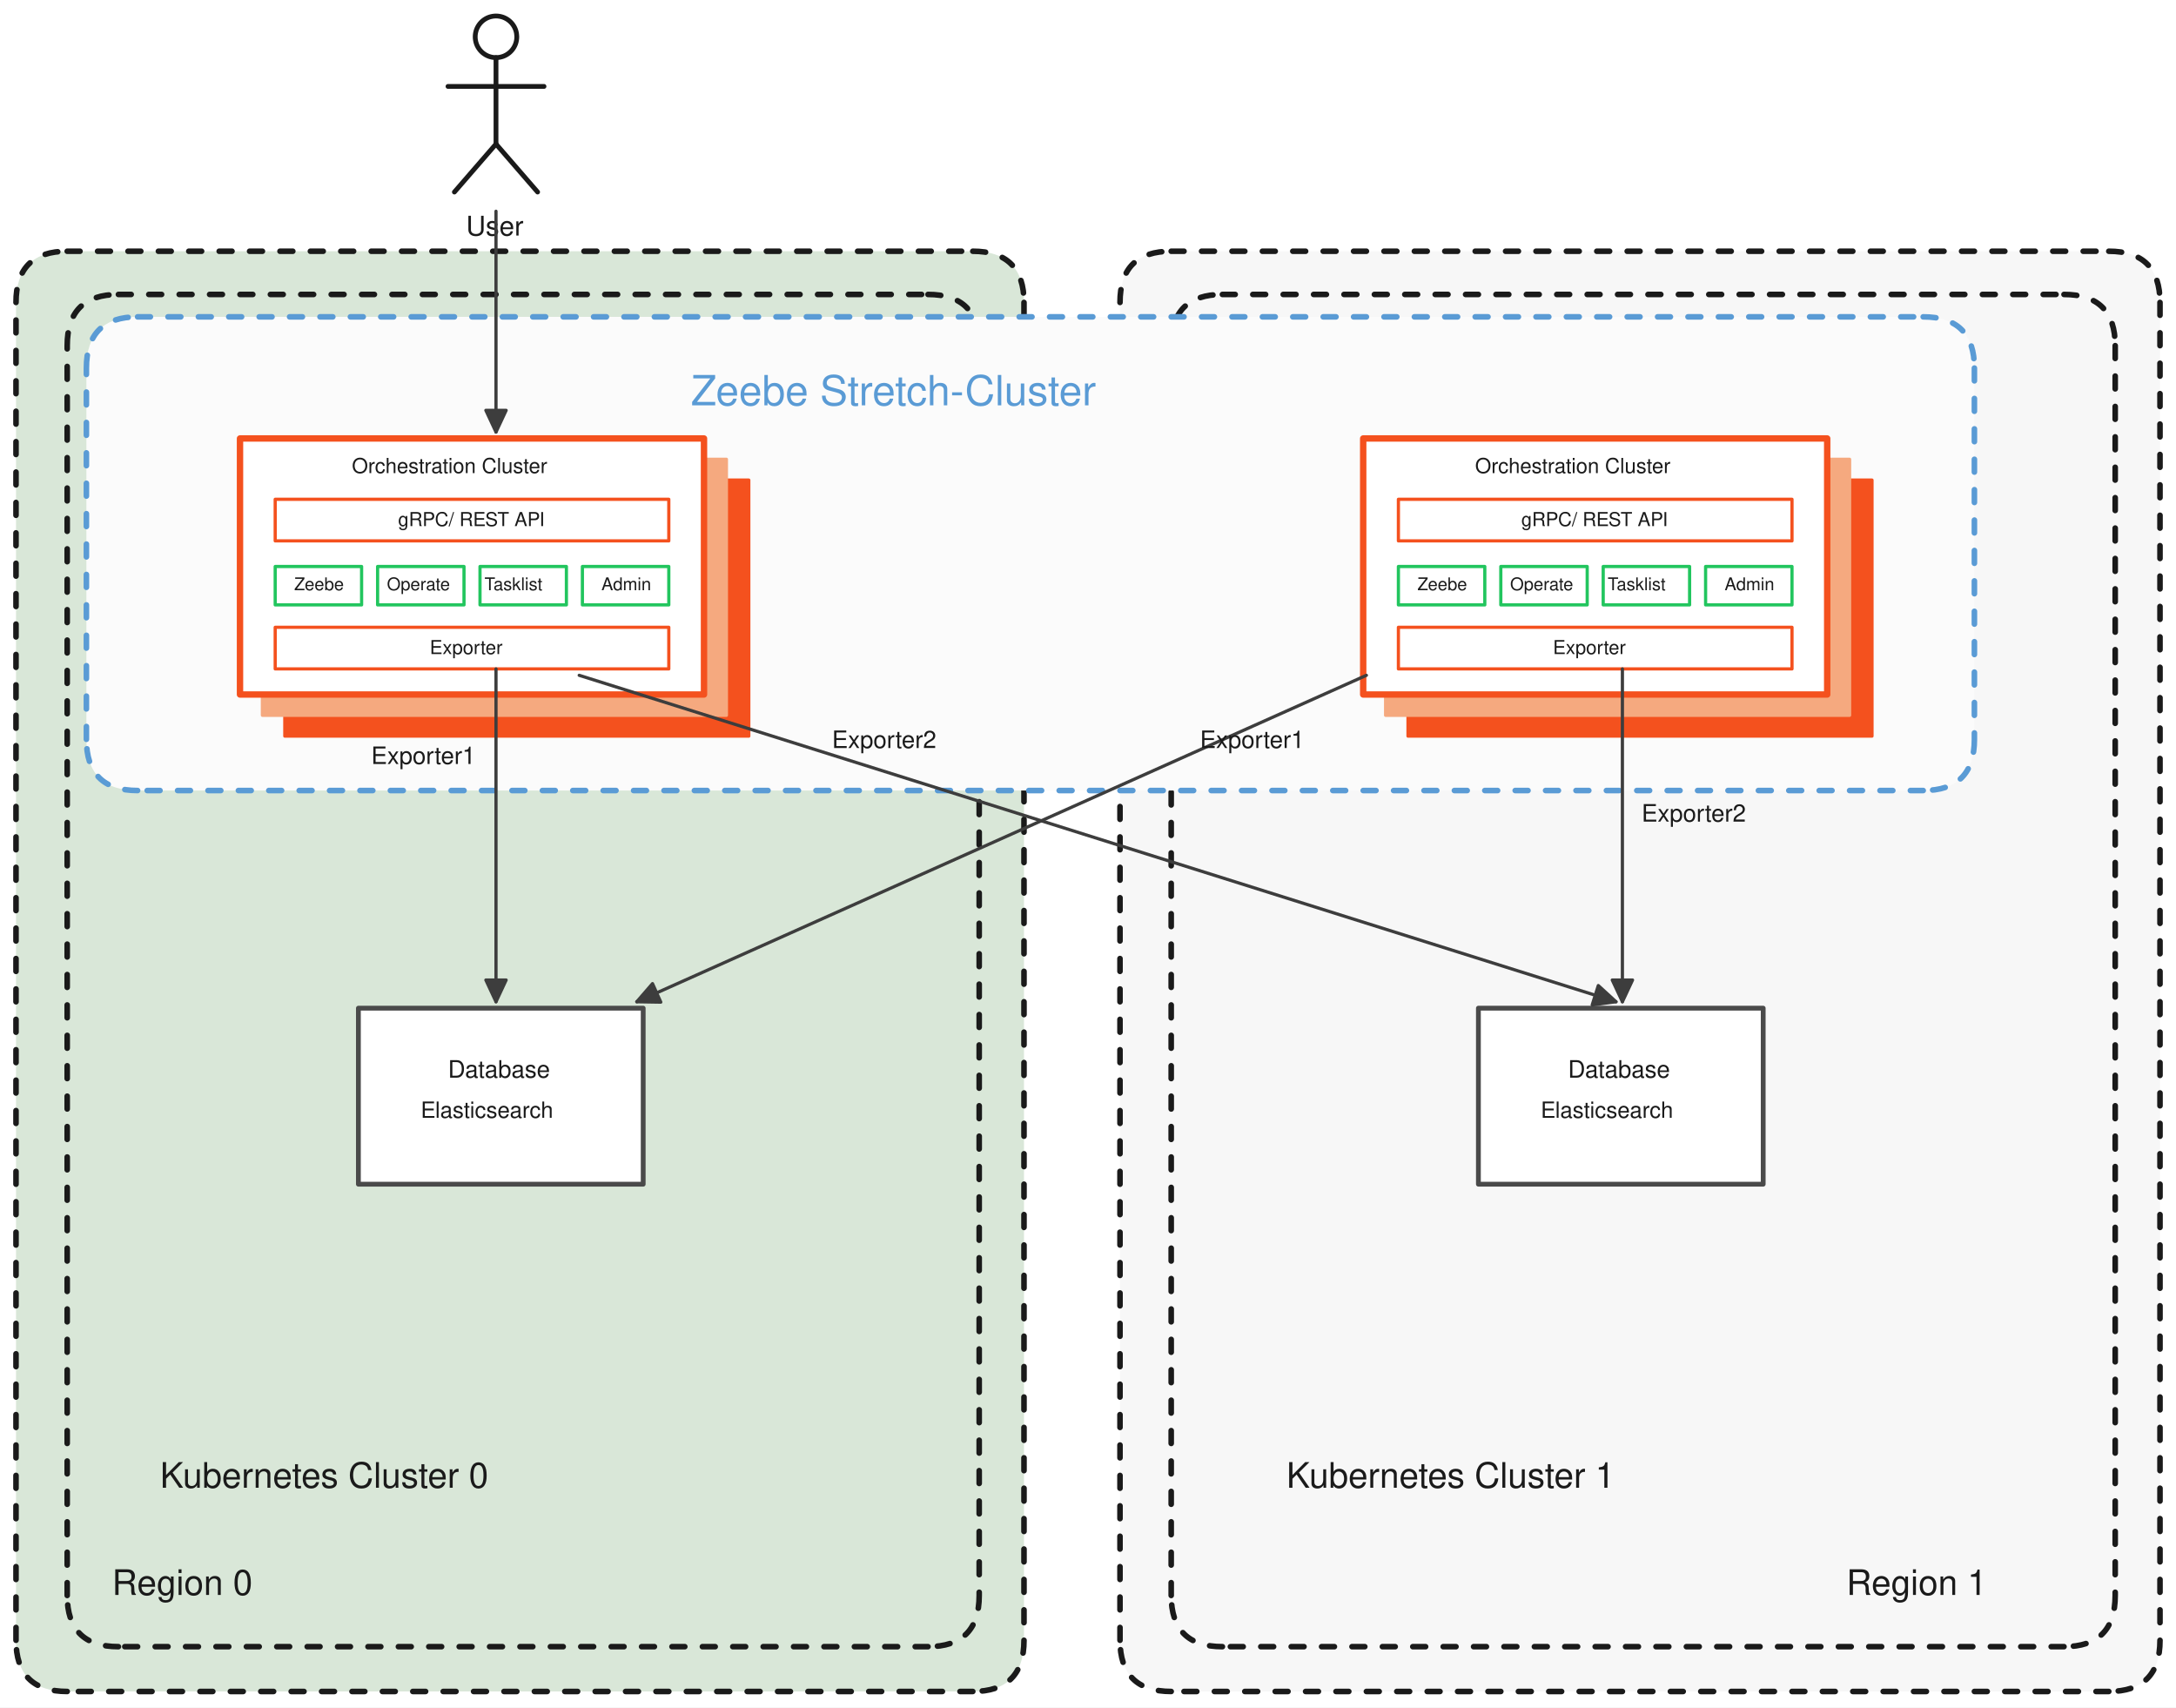
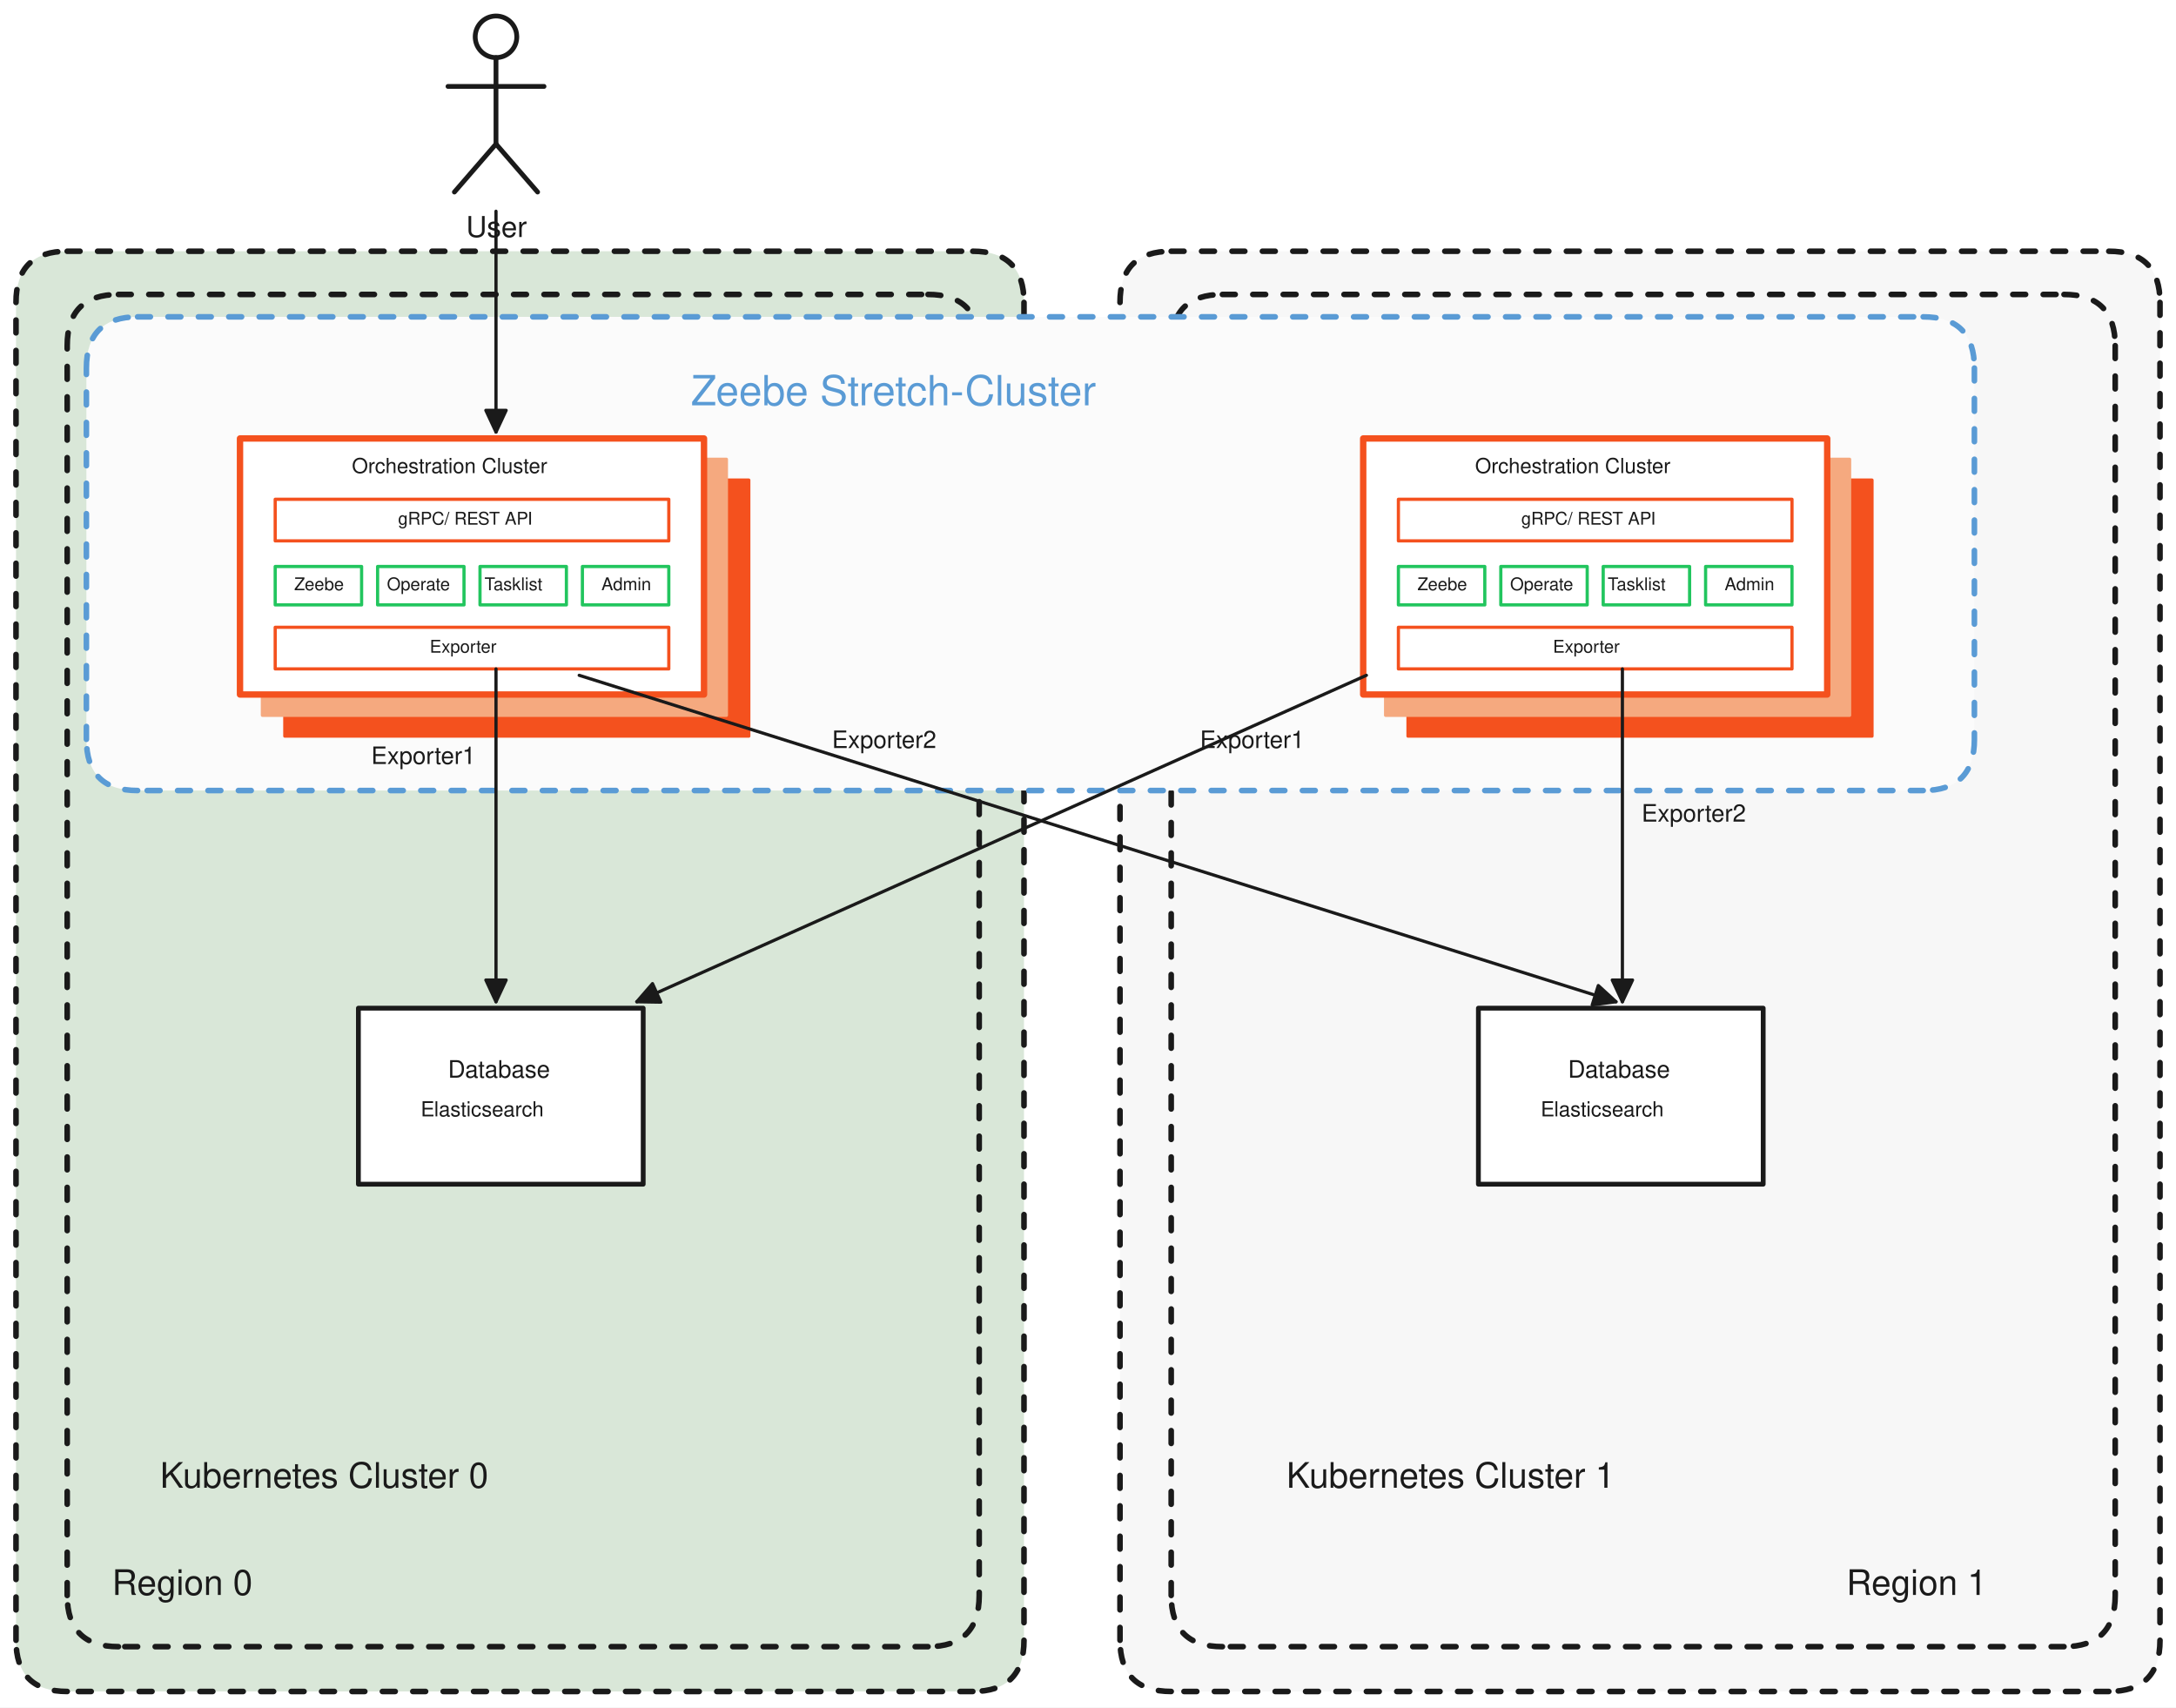
<svg xmlns="http://www.w3.org/2000/svg" version="1.1" viewBox="0 0 1360 1067" width="2720" height="2134">
  <defs>
    <style class="style-fonts">
      </style>
  </defs>
  <rect x="0" y="0" width="1360" height="1067" fill="#ffffff" />
  <g stroke-linecap="round" transform="translate(297 10) rotate(0 13 13)">
    <path d="M26 13 C26 13.75, 25.93 14.52, 25.8 15.26 C25.67 16, 25.47 16.74, 25.22 17.45 C24.96 18.15, 24.63 18.85, 24.26 19.5 C23.88 20.15, 23.44 20.78, 22.96 21.36 C22.47 21.93, 21.93 22.47, 21.36 22.96 C20.78 23.44, 20.15 23.88, 19.5 24.26 C18.85 24.63, 18.15 24.96, 17.45 25.22 C16.74 25.47, 16 25.67, 15.26 25.8 C14.52 25.93, 13.75 26, 13 26 C12.25 26, 11.48 25.93, 10.74 25.8 C10 25.67, 9.26 25.47, 8.55 25.22 C7.85 24.96, 7.15 24.63, 6.5 24.26 C5.85 23.88, 5.22 23.44, 4.64 22.96 C4.07 22.47, 3.53 21.93, 3.04 21.36 C2.56 20.78, 2.12 20.15, 1.74 19.5 C1.37 18.85, 1.04 18.15, 0.78 17.45 C0.53 16.74, 0.33 16, 0.2 15.26 C0.07 14.52, 0 13.75, 0 13 C0 12.25, 0.07 11.48, 0.2 10.74 C0.33 10, 0.53 9.26, 0.78 8.55 C1.04 7.85, 1.37 7.15, 1.74 6.5 C2.12 5.85, 2.56 5.22, 3.04 4.64 C3.53 4.07, 4.07 3.53, 4.64 3.04 C5.22 2.56, 5.85 2.12, 6.5 1.74 C7.15 1.37, 7.85 1.04, 8.55 0.78 C9.26 0.53, 10 0.33, 10.74 0.2 C11.48 0.07, 12.25 0, 13 0 C13.75 0, 14.52 0.07, 15.26 0.2 C16 0.33, 16.74 0.53, 17.45 0.78 C18.15 1.04, 18.85 1.37, 19.5 1.74 C20.15 2.12, 20.78 2.56, 21.36 3.04 C21.93 3.53, 22.47 4.07, 22.96 4.64 C23.44 5.22, 23.88 5.85, 24.26 6.5 C24.63 7.15, 24.96 7.85, 25.22 8.55 C25.47 9.26, 25.67 10, 25.8 10.74 C25.93 11.48, 25.97 12.62, 26 13 C26.03 13.38, 26.03 12.62, 26 13" stroke="#1a1a1a" stroke-width="3" fill="none" />
  </g>
  <g stroke-linecap="round">
    <g transform="translate(310 36) rotate(0 0 27)">
      <path d="M0 0 C0 11.04, 0 22.09, 0 54 M0 0 C0 16.08, 0 32.16, 0 54" stroke="#1a1a1a" stroke-width="3" fill="none" />
    </g>
  </g>
  <mask />
  <g stroke-linecap="round">
    <g transform="translate(280 54) rotate(0 30 0)">
      <path d="M0 0 C12.27 0, 24.55 0, 60 0 M0 0 C12.1 0, 24.21 0, 60 0" stroke="#1a1a1a" stroke-width="3" fill="none" />
    </g>
  </g>
  <mask />
  <g stroke-linecap="round">
    <g transform="translate(310 90) rotate(0 -13 15)">
      <path d="M0 0 C-5.32 6.14, -10.64 12.28, -26 30 M0 0 C-7.95 9.17, -15.9 18.34, -26 30" stroke="#1a1a1a" stroke-width="3" fill="none" />
    </g>
  </g>
  <mask />
  <g stroke-linecap="round">
    <g transform="translate(310 90) rotate(0 13 15)">
      <path d="M0 0 C5.32 6.14, 10.64 12.28, 26 30 M0 0 C5.45 6.29, 10.9 12.58, 26 30" stroke="#1a1a1a" stroke-width="3" fill="none" />
    </g>
  </g>
  <mask />
  <g transform="translate(291.3 132) rotate(0 18.7 10.625)">
-     <text x="0" y="15.215" font-family="Helvetica, Segoe UI Emoji" font-size="17px" fill="#1a1a1a" text-anchor="start" style="white-space: pre;" direction="ltr" dominant-baseline="alphabetic">User</text>
+     <text x="0" y="16.11" font-family="Helvetica, Segoe UI Emoji" font-size="18px" fill="#1a1a1a" text-anchor="start" style="white-space: pre;" direction="ltr" dominant-baseline="alphabetic">User</text>
  </g>
  <g stroke-linecap="round" transform="translate(10 157) rotate(0 315 450)">
    <path d="M32 0 C219.19 0, 406.38 0, 598 0 C619.33 0, 630 10.67, 630 32 C630 283.56, 630 535.12, 630 868 C630 889.33, 619.33 900, 598 900 C453.5 900, 308.99 900, 32 900 C10.67 900, 0 889.33, 0 868 C0 663.64, 0 459.28, 0 32 C0 10.67, 10.67 0, 32 0" stroke="none" stroke-width="0" fill="#d9e7d8" />
    <path d="M32 0 C147.85 0, 263.7 0, 598 0 M598 0 C619.33 0, 630 10.67, 630 32 M630 32 C630 239.89, 630 447.78, 630 868 M630 868 C630 889.33, 619.33 900, 598 900 M598 900 C463.63 900, 329.26 900, 32 900 M32 900 C10.67 900, 0 889.33, 0 868 M0 868 C0 643.64, 0 419.27, 0 32 M0 32 C0 10.67, 10.67 0, 32 0" stroke="#1a1a1a" stroke-width="3.5" fill="none" stroke-dasharray="8 11" />
  </g>
  <g stroke-linecap="round" transform="translate(42 184) rotate(0 285 422.5)">
    <path d="M32 0 C135.59 0, 239.17 0, 538 0 M538 0 C559.33 0, 570 10.67, 570 32 M570 32 C570 342.94, 570 653.89, 570 813 M570 813 C570 834.33, 559.33 845, 538 845 M538 845 C355.88 845, 173.76 845, 32 845 M32 845 C10.67 845, 0 834.33, 0 813 M0 813 C0 541.88, 0 270.76, 0 32 M0 32 C0 10.67, 10.67 0, 32 0" stroke="#1a1a1a" stroke-width="3.5" fill="none" stroke-dasharray="8 11" />
  </g>
  <g transform="translate(100 910) rotate(0 121 13.75)">
    <text x="0" y="19.69" font-family="Helvetica, Segoe UI Emoji" font-size="22px" fill="#1a1a1a" text-anchor="start" style="white-space: pre;" direction="ltr" dominant-baseline="alphabetic">Kubernetes Cluster 0</text>
  </g>
  <g transform="translate(70 977) rotate(0 48.4 13.75)">
    <text x="0" y="19.69" font-family="Helvetica, Segoe UI Emoji" font-size="22px" fill="#1a1a1a" text-anchor="start" style="white-space: pre;" direction="ltr" dominant-baseline="alphabetic">Region 0</text>
  </g>
  <g stroke-linecap="round" transform="translate(700 157) rotate(0 325 450)">
    <path d="M32 0 C248.56 0, 465.11 0, 618 0 C639.33 0, 650 10.67, 650 32 C650 221.32, 650 410.65, 650 868 C650 889.33, 639.33 900, 618 900 C450.42 900, 282.84 900, 32 900 C10.67 900, 0 889.33, 0 868 C0 675.8, 0 483.6, 0 32 C0 10.67, 10.67 0, 32 0" stroke="none" stroke-width="0" fill="#f7f7f7" />
    <path d="M32 0 C152.02 0, 272.04 0, 618 0 M618 0 C639.33 0, 650 10.67, 650 32 M650 32 C650 238.09, 650 444.19, 650 868 M650 868 C650 889.33, 639.33 900, 618 900 M618 900 C426.1 900, 234.21 900, 32 900 M32 900 C10.67 900, 0 889.33, 0 868 M0 868 C0 547.43, 0 226.86, 0 32 M0 32 C0 10.67, 10.67 0, 32 0" stroke="#1a1a1a" stroke-width="3.5" fill="none" stroke-dasharray="8 11" />
  </g>
  <g stroke-linecap="round" transform="translate(732 184) rotate(0 295 422.5)">
    <path d="M32 0 C139.75 0, 247.49 0, 558 0 M558 0 C579.33 0, 590 10.67, 590 32 M590 32 C590 341.27, 590 650.53, 590 813 M590 813 C590 834.33, 579.33 845, 558 845 M558 845 C426.51 845, 295.02 845, 32 845 M32 845 C10.67 845, 0 834.33, 0 813 M0 813 C0 608.2, 0 403.4, 0 32 M0 32 C0 10.67, 10.67 0, 32 0" stroke="#1a1a1a" stroke-width="3.5" fill="none" stroke-dasharray="8 11" />
  </g>
  <g transform="translate(804 910) rotate(0 121 13.75)">
    <text x="0" y="19.69" font-family="Helvetica, Segoe UI Emoji" font-size="22px" fill="#1a1a1a" text-anchor="start" style="white-space: pre;" direction="ltr" dominant-baseline="alphabetic">Kubernetes Cluster 1</text>
  </g>
  <g transform="translate(1154 977) rotate(0 48.4 13.75)">
    <text x="0" y="19.69" font-family="Helvetica, Segoe UI Emoji" font-size="22px" fill="#1a1a1a" text-anchor="start" style="white-space: pre;" direction="ltr" dominant-baseline="alphabetic">Region 1</text>
  </g>
  <g stroke-linecap="round" transform="translate(54 198) rotate(0 590 148)">
    <path d="M32 0 C264.55 0, 497.1 0, 1148 0 C1169.33 0, 1180 10.67, 1180 32 C1180 113.67, 1180 195.34, 1180 264 C1180 285.33, 1169.33 296, 1148 296 C794.64 296, 441.28 296, 32 296 C10.67 296, 0 285.33, 0 264 C0 214.04, 0 164.07, 0 32 C0 10.67, 10.67 0, 32 0" stroke="none" stroke-width="0" fill="#fbfbfb" />
    <path d="M32 0 C260.71 0, 489.42 0, 1148 0 M1148 0 C1169.33 0, 1180 10.67, 1180 32 M1180 32 C1180 88.7, 1180 145.39, 1180 264 M1180 264 C1180 285.33, 1169.33 296, 1148 296 M1148 296 C905.23 296, 662.47 296, 32 296 M32 296 C10.67 296, 0 285.33, 0 264 M0 264 C0 194.74, 0 125.48, 0 32 M0 32 C0 10.67, 10.67 0, 32 0" stroke="#5a9bd5" stroke-width="3.5" fill="none" stroke-dasharray="8 11" />
  </g>
  <g transform="translate(431.85 230) rotate(0 150.15 16.25)">
    <text x="0" y="23.271" font-family="Helvetica, Segoe UI Emoji" font-size="26px" fill="#5a9bd5" text-anchor="start" style="white-space: pre;" direction="ltr" dominant-baseline="alphabetic">Zeebe Stretch-Cluster</text>
  </g>
  <g stroke-linecap="round" transform="translate(178 300) rotate(0 145 80)">
    <path d="M0 0 L290 0 L290 160 L0 160" stroke="none" stroke-width="0" fill="#f4511e" />
    <path d="M0 0 C59.45 0, 118.9 0, 290 0 M0 0 C74.57 0, 149.13 0, 290 0 M290 0 C290 42.94, 290 85.88, 290 160 M290 0 C290 50.1, 290 100.2, 290 160 M290 160 C231.32 160, 172.64 160, 0 160 M290 160 C205.59 160, 121.18 160, 0 160 M0 160 C0 120.85, 0 81.69, 0 0 M0 160 C0 113.31, 0 66.62, 0 0" stroke="#f4511e" stroke-width="2" fill="none" />
  </g>
  <g stroke-linecap="round" transform="translate(164 287) rotate(0 145 80)">
    <path d="M0 0 L290 0 L290 160 L0 160" stroke="none" stroke-width="0" fill="#f5a97f" />
    <path d="M0 0 C59.46 0, 118.92 0, 290 0 M0 0 C104.71 0, 209.43 0, 290 0 M290 0 C290 50.29, 290 100.58, 290 160 M290 0 C290 54.42, 290 108.83, 290 160 M290 160 C193.45 160, 96.89 160, 0 160 M290 160 C180.54 160, 71.09 160, 0 160 M0 160 C0 123.28, 0 86.55, 0 0 M0 160 C0 103.61, 0 47.21, 0 0" stroke="#f5a97f" stroke-width="2" fill="none" />
  </g>
  <g stroke-linecap="round" transform="translate(150 274) rotate(0 145 80)">
    <path d="M0 0 L290 0 L290 160 L0 160" stroke="none" stroke-width="0" fill="#ffffff" />
    <path d="M0 0 C59.47 0, 118.94 0, 290 0 M0 0 C76.86 0, 153.72 0, 290 0 M290 0 C290 57.64, 290 115.28, 290 160 M290 0 C290 58.73, 290 117.46, 290 160 M290 160 C213.58 160, 137.15 160, 0 160 M290 160 C213.5 160, 137 160, 0 160 M0 160 C0 125.71, 0 91.41, 0 0 M0 160 C0 125.9, 0 91.8, 0 0" stroke="#f4511e" stroke-width="4" fill="none" />
  </g>
  <g transform="translate(219.925 284) rotate(0 75.075 8.125)">
    <text x="0" y="11.635" font-family="Helvetica, Segoe UI Emoji" font-size="13px" fill="#1a1a1a" text-anchor="start" style="white-space: pre;" direction="ltr" dominant-baseline="alphabetic">Orchestration Cluster</text>
  </g>
  <g stroke-linecap="round" transform="translate(172 312) rotate(0 123 13)">
    <path d="M0 0 L246 0 L246 26 L0 26" stroke="none" stroke-width="0" fill="#ffffff" />
    <path d="M0 0 C50.46 0, 100.92 0, 246 0 M0 0 C67.15 0, 134.29 0, 246 0 M246 0 C246 6.56, 246 13.11, 246 26 M246 0 C246 5.75, 246 11.49, 246 26 M246 26 C166.12 26, 86.24 26, 0 26 M246 26 C187.81 26, 129.63 26, 0 26 M0 26 C0 16.02, 0 6.03, 0 0 M0 26 C0 17.31, 0 8.61, 0 0" stroke="#f4511e" stroke-width="2" fill="none" />
  </g>
  <g transform="translate(248.8 318) rotate(0 46.2 7.5)">
-     <text x="0" y="10.74" font-family="Helvetica, Segoe UI Emoji" font-size="12px" fill="#1a1a1a" text-anchor="start" style="white-space: pre;" direction="ltr" dominant-baseline="alphabetic">gRPC/ REST API</text>
+     <text x="0" y="9.845" font-family="Helvetica, Segoe UI Emoji" font-size="11px" fill="#1a1a1a" text-anchor="start" style="white-space: pre;" direction="ltr" dominant-baseline="alphabetic">gRPC/ REST API</text>
  </g>
  <g stroke-linecap="round" transform="translate(172 354) rotate(0 27 12)">
    <path d="M0 0 L54 0 L54 24 L0 24" stroke="none" stroke-width="0" fill="#ffffff" />
    <path d="M0 0 C11.08 0, 22.16 0, 54 0 M0 0 C15.17 0, 30.33 0, 54 0 M54 0 C54 8.26, 54 16.51, 54 24 M54 0 C54 6.6, 54 13.2, 54 24 M54 24 C33.16 24, 12.32 24, 0 24 M54 24 C42.7 24, 31.4 24, 0 24 M0 24 C0 15.51, 0 7.03, 0 0 M0 24 C0 17.86, 0 11.73, 0 0" stroke="#22c55e" stroke-width="2" fill="none" />
  </g>
  <g transform="translate(183.875 359) rotate(0 15.125 6.875)">
    <text x="0" y="9.845" font-family="Helvetica, Segoe UI Emoji" font-size="11px" fill="#1a1a1a" text-anchor="start" style="white-space: pre;" direction="ltr" dominant-baseline="alphabetic">Zeebe</text>
  </g>
  <g stroke-linecap="round" transform="translate(236 354) rotate(0 27 12)">
    <path d="M0 0 L54 0 L54 24 L0 24" stroke="none" stroke-width="0" fill="#ffffff" />
    <path d="M0 0 C11.08 0, 22.17 0, 54 0 M0 0 C15.59 0, 31.19 0, 54 0 M54 0 C54 5.66, 54 11.32, 54 24 M54 0 C54 7.89, 54 15.79, 54 24 M54 24 C40.66 24, 27.32 24, 0 24 M54 24 C33.37 24, 12.75 24, 0 24 M0 24 C0 16.24, 0 8.49, 0 0 M0 24 C0 14.95, 0 5.9, 0 0" stroke="#22c55e" stroke-width="2" fill="none" />
  </g>
  <g transform="translate(241.825 359) rotate(0 21.175 6.875)">
    <text x="0" y="9.845" font-family="Helvetica, Segoe UI Emoji" font-size="11px" fill="#1a1a1a" text-anchor="start" style="white-space: pre;" direction="ltr" dominant-baseline="alphabetic">Operate</text>
  </g>
  <g stroke-linecap="round" transform="translate(300 354) rotate(0 27 12)">
    <path d="M0 0 L54 0 L54 24 L0 24" stroke="none" stroke-width="0" fill="#ffffff" />
    <path d="M0 0 C11.09 0, 22.17 0, 54 0 M0 0 C16.02 0, 32.04 0, 54 0 M54 0 C54 7.87, 54 15.73, 54 24 M54 0 C54 9.19, 54 18.38, 54 24 M54 24 C37.35 24, 20.71 24, 0 24 M54 24 C34.85 24, 15.69 24, 0 24 M0 24 C0 16.97, 0 9.94, 0 0 M0 24 C0 16.84, 0 9.68, 0 0" stroke="#22c55e" stroke-width="2" fill="none" />
  </g>
  <g transform="translate(302.8 359) rotate(0 24.2 6.875)">
    <text x="0" y="9.845" font-family="Helvetica, Segoe UI Emoji" font-size="11px" fill="#1a1a1a" text-anchor="start" style="white-space: pre;" direction="ltr" dominant-baseline="alphabetic">Tasklist</text>
  </g>
  <g stroke-linecap="round" transform="translate(364 354) rotate(0 27 12)">
    <path d="M0 0 L54 0 L54 24 L0 24" stroke="none" stroke-width="0" fill="#ffffff" />
    <path d="M0 0 C11.09 0, 22.18 0, 54 0 M0 0 C16.45 0, 32.9 0, 54 0 M54 0 C54 5.27, 54 10.54, 54 24 M54 0 C54 5.68, 54 11.37, 54 24 M54 24 C34.05 24, 14.1 24, 0 24 M54 24 C36.32 24, 18.64 24, 0 24 M0 24 C0 17.7, 0 11.4, 0 0 M0 24 C0 18.73, 0 13.46, 0 0" stroke="#22c55e" stroke-width="2" fill="none" />
  </g>
  <g transform="translate(375.875 359) rotate(0 15.125 6.875)">
    <text x="0" y="9.845" font-family="Helvetica, Segoe UI Emoji" font-size="11px" fill="#1a1a1a" text-anchor="start" style="white-space: pre;" direction="ltr" dominant-baseline="alphabetic">Admin</text>
  </g>
  <g stroke-linecap="round" transform="translate(172 392) rotate(0 123 13)">
    <path d="M0 0 L246 0 L246 26 L0 26" stroke="none" stroke-width="0" fill="#ffffff" />
    <path d="M0 0 C50.54 0, 101.08 0, 246 0 M0 0 C76.88 0, 153.76 0, 246 0 M246 0 C246 8.1, 246 16.2, 246 26 M246 0 C246 7.56, 246 15.12, 246 26 M246 26 C189.27 26, 132.54 26, 0 26 M246 26 C172.16 26, 98.31 26, 0 26 M0 26 C0 19.97, 0 13.93, 0 0 M0 26 C0 17.14, 0 8.27, 0 0" stroke="#f4511e" stroke-width="2" fill="none" />
  </g>
  <g transform="translate(268.6 398) rotate(0 26.4 7.5)">
-     <text x="0" y="10.74" font-family="Helvetica, Segoe UI Emoji" font-size="12px" fill="#1a1a1a" text-anchor="start" style="white-space: pre;" direction="ltr" dominant-baseline="alphabetic">Exporter</text>
+     <text x="0" y="9.845" font-family="Helvetica, Segoe UI Emoji" font-size="11px" fill="#1a1a1a" text-anchor="start" style="white-space: pre;" direction="ltr" dominant-baseline="alphabetic">Exporter</text>
  </g>
  <g stroke-linecap="round" transform="translate(224 630) rotate(0 89 55)">
    <path d="M0 0 L178 0 L178 110 L0 110" stroke="none" stroke-width="0" fill="#ffffff" />
-     <path d="M0 0 C36.58 0, 73.16 0, 178 0 M0 0 C57.04 0, 114.07 0, 178 0 M178 0 C178 22.37, 178 44.73, 178 110 M178 0 C178 37.91, 178 75.83, 178 110 M178 110 C126.06 110, 74.12 110, 0 110 M178 110 C129.42 110, 80.85 110, 0 110 M0 110 C0 87.81, 0 65.62, 0 0 M0 110 C0 81.16, 0 52.31, 0 0" stroke="#4a4a4a" stroke-width="3" fill="none" />
+     <path d="M0 0 C36.58 0, 73.16 0, 178 0 M0 0 C57.04 0, 114.07 0, 178 0 M178 0 C178 22.37, 178 44.73, 178 110 M178 0 C178 37.91, 178 75.83, 178 110 M178 110 C126.06 110, 74.12 110, 0 110 M178 110 C129.42 110, 80.85 110, 0 110 M0 110 C0 87.81, 0 65.62, 0 0 M0 110 C0 81.16, 0 52.31, 0 0" stroke="#1a1a1a" stroke-width="3" fill="none" />
  </g>
  <g transform="translate(280 660) rotate(0 33 9.375)">
    <text x="0" y="13.425" font-family="Helvetica, Segoe UI Emoji" font-size="15px" fill="#1a1a1a" text-anchor="start" style="white-space: pre;" direction="ltr" dominant-baseline="alphabetic">Database</text>
  </g>
  <g transform="translate(262.95 686) rotate(0 50.05 8.75)">
-     <text x="0" y="12.53" font-family="Helvetica, Segoe UI Emoji" font-size="14px" fill="#1a1a1a" text-anchor="start" style="white-space: pre;" direction="ltr" dominant-baseline="alphabetic">Elasticsearch</text>
+     <text x="0" y="11.635" font-family="Helvetica, Segoe UI Emoji" font-size="13px" fill="#1a1a1a" text-anchor="start" style="white-space: pre;" direction="ltr" dominant-baseline="alphabetic">Elasticsearch</text>
  </g>
  <g stroke-linecap="round" transform="translate(880 300) rotate(0 145 80)">
    <path d="M0 0 L290 0 L290 160 L0 160" stroke="none" stroke-width="0" fill="#f4511e" />
    <path d="M0 0 C59.62 0, 119.25 0, 290 0 M0 0 C67.37 0, 134.73 0, 290 0 M290 0 C290 54.58, 290 109.16, 290 160 M290 0 C290 36.09, 290 72.18, 290 160 M290 160 C207.77 160, 125.53 160, 0 160 M290 160 C193.72 160, 97.44 160, 0 160 M0 160 C0 103.01, 0 46.03, 0 0 M0 160 C0 120.93, 0 81.87, 0 0" stroke="#f4511e" stroke-width="2" fill="none" />
  </g>
  <g stroke-linecap="round" transform="translate(866 287) rotate(0 145 80)">
    <path d="M0 0 L290 0 L290 160 L0 160" stroke="none" stroke-width="0" fill="#f5a97f" />
    <path d="M0 0 C59.63 0, 119.26 0, 290 0 M0 0 C97.51 0, 195.03 0, 290 0 M290 0 C290 61.93, 290 123.86, 290 160 M290 0 C290 40.41, 290 80.82, 290 160 M290 160 C227.89 160, 165.79 160, 0 160 M290 160 C226.67 160, 163.35 160, 0 160 M0 160 C0 105.44, 0 50.89, 0 0 M0 160 C0 111.23, 0 62.46, 0 0" stroke="#f5a97f" stroke-width="2" fill="none" />
  </g>
  <g stroke-linecap="round" transform="translate(852 274) rotate(0 145 80)">
    <path d="M0 0 L290 0 L290 160 L0 160" stroke="none" stroke-width="0" fill="#ffffff" />
    <path d="M0 0 C59.64 0, 119.28 0, 290 0 M0 0 C69.66 0, 139.32 0, 290 0 M290 0 C290 37.28, 290 74.56, 290 160 M290 0 C290 44.72, 290 89.45, 290 160 M290 160 C190.02 160, 90.05 160, 0 160 M290 160 C201.63 160, 113.26 160, 0 160 M0 160 C0 107.87, 0 55.75, 0 0 M0 160 C0 101.53, 0 43.05, 0 0" stroke="#f4511e" stroke-width="4" fill="none" />
  </g>
  <g transform="translate(921.925 284) rotate(0 75.075 8.125)">
    <text x="0" y="11.635" font-family="Helvetica, Segoe UI Emoji" font-size="13px" fill="#1a1a1a" text-anchor="start" style="white-space: pre;" direction="ltr" dominant-baseline="alphabetic">Orchestration Cluster</text>
  </g>
  <g stroke-linecap="round" transform="translate(874 312) rotate(0 123 13)">
    <path d="M0 0 L246 0 L246 26 L0 26" stroke="none" stroke-width="0" fill="#ffffff" />
    <path d="M0 0 C50.61 0, 101.22 0, 246 0 M0 0 C61.04 0, 122.08 0, 246 0 M246 0 C246 8.45, 246 16.89, 246 26 M246 0 C246 8.67, 246 17.34, 246 26 M246 26 C195.34 26, 144.68 26, 0 26 M246 26 C177.75 26, 109.49 26, 0 26 M0 26 C0 18.32, 0 10.64, 0 0 M0 26 C0 18.54, 0 11.09, 0 0" stroke="#f4511e" stroke-width="2" fill="none" />
  </g>
  <g transform="translate(950.8 318) rotate(0 46.2 7.5)">
-     <text x="0" y="10.74" font-family="Helvetica, Segoe UI Emoji" font-size="12px" fill="#1a1a1a" text-anchor="start" style="white-space: pre;" direction="ltr" dominant-baseline="alphabetic">gRPC/ REST API</text>
+     <text x="0" y="9.845" font-family="Helvetica, Segoe UI Emoji" font-size="11px" fill="#1a1a1a" text-anchor="start" style="white-space: pre;" direction="ltr" dominant-baseline="alphabetic">gRPC/ REST API</text>
  </g>
  <g stroke-linecap="round" transform="translate(874 354) rotate(0 27 12)">
    <path d="M0 0 L54 0 L54 24 L0 24" stroke="none" stroke-width="0" fill="#ffffff" />
    <path d="M0 0 C11.11 0, 22.22 0, 54 0 M0 0 C13.83 0, 27.65 0, 54 0 M54 0 C54 5.2, 54 10.4, 54 24 M54 0 C54 9.3, 54 18.6, 54 24 M54 24 C39.58 24, 25.15 24, 0 24 M54 24 C40.49 24, 26.98 24, 0 24 M0 24 C0 17.64, 0 11.28, 0 0 M0 24 C0 19.01, 0 14.01, 0 0" stroke="#22c55e" stroke-width="2" fill="none" />
  </g>
  <g transform="translate(885.875 359) rotate(0 15.125 6.875)">
    <text x="0" y="9.845" font-family="Helvetica, Segoe UI Emoji" font-size="11px" fill="#1a1a1a" text-anchor="start" style="white-space: pre;" direction="ltr" dominant-baseline="alphabetic">Zeebe</text>
  </g>
  <g stroke-linecap="round" transform="translate(938 354) rotate(0 27 12)">
    <path d="M0 0 L54 0 L54 24 L0 24" stroke="none" stroke-width="0" fill="#ffffff" />
    <path d="M0 0 C11.12 0, 22.23 0, 54 0 M0 0 C14.25 0, 28.51 0, 54 0 M54 0 C54 7.41, 54 14.81, 54 24 M54 0 C54 5.79, 54 11.58, 54 24 M54 24 C36.27 24, 18.54 24, 0 24 M54 24 C41.96 24, 29.92 24, 0 24 M0 24 C0 18.37, 0 12.74, 0 0 M0 24 C0 16.1, 0 8.19, 0 0" stroke="#22c55e" stroke-width="2" fill="none" />
  </g>
  <g transform="translate(943.825 359) rotate(0 21.175 6.875)">
    <text x="0" y="9.845" font-family="Helvetica, Segoe UI Emoji" font-size="11px" fill="#1a1a1a" text-anchor="start" style="white-space: pre;" direction="ltr" dominant-baseline="alphabetic">Operate</text>
  </g>
  <g stroke-linecap="round" transform="translate(1002 354) rotate(0 27 12)">
    <path d="M0 0 L54 0 L54 24 L0 24" stroke="none" stroke-width="0" fill="#ffffff" />
    <path d="M0 0 C11.12 0, 22.24 0, 54 0 M0 0 C14.68 0, 29.36 0, 54 0 M54 0 C54 4.81, 54 9.62, 54 24 M54 0 C54 7.09, 54 14.17, 54 24 M54 24 C32.97 24, 11.94 24, 0 24 M54 24 C32.64 24, 11.27 24, 0 24 M0 24 C0 19.1, 0 14.19, 0 0 M0 24 C0 17.98, 0 11.97, 0 0" stroke="#22c55e" stroke-width="2" fill="none" />
  </g>
  <g transform="translate(1004.8 359) rotate(0 24.2 6.875)">
    <text x="0" y="9.845" font-family="Helvetica, Segoe UI Emoji" font-size="11px" fill="#1a1a1a" text-anchor="start" style="white-space: pre;" direction="ltr" dominant-baseline="alphabetic">Tasklist</text>
  </g>
  <g stroke-linecap="round" transform="translate(1066 354) rotate(0 27 12)">
    <path d="M0 0 L54 0 L54 24 L0 24" stroke="none" stroke-width="0" fill="#ffffff" />
    <path d="M0 0 C11.12 0, 22.25 0, 54 0 M0 0 C15.11 0, 30.22 0, 54 0 M54 0 C54 7.02, 54 14.03, 54 24 M54 0 C54 8.38, 54 16.76, 54 24 M54 24 C40.46 24, 26.93 24, 0 24 M54 24 C34.11 24, 14.22 24, 0 24 M0 24 C0 15.03, 0 6.05, 0 0 M0 24 C0 15.07, 0 6.15, 0 0" stroke="#22c55e" stroke-width="2" fill="none" />
  </g>
  <g transform="translate(1077.875 359) rotate(0 15.125 6.875)">
    <text x="0" y="9.845" font-family="Helvetica, Segoe UI Emoji" font-size="11px" fill="#1a1a1a" text-anchor="start" style="white-space: pre;" direction="ltr" dominant-baseline="alphabetic">Admin</text>
  </g>
  <g stroke-linecap="round" transform="translate(874 392) rotate(0 123 13)">
    <path d="M0 0 L246 0 L246 26 L0 26" stroke="none" stroke-width="0" fill="#ffffff" />
    <path d="M0 0 C50.69 0, 101.37 0, 246 0 M0 0 C70.77 0, 141.55 0, 246 0 M246 0 C246 9.99, 246 19.98, 246 26 M246 0 C246 5.28, 246 10.56, 246 26 M246 26 C169.29 26, 92.58 26, 0 26 M246 26 C162.09 26, 78.18 26, 0 26 M0 26 C0 17.07, 0 8.13, 0 0 M0 26 C0 18.38, 0 10.75, 0 0" stroke="#f4511e" stroke-width="2" fill="none" />
  </g>
  <g transform="translate(970.6 398) rotate(0 26.4 7.5)">
-     <text x="0" y="10.74" font-family="Helvetica, Segoe UI Emoji" font-size="12px" fill="#1a1a1a" text-anchor="start" style="white-space: pre;" direction="ltr" dominant-baseline="alphabetic">Exporter</text>
+     <text x="0" y="9.845" font-family="Helvetica, Segoe UI Emoji" font-size="11px" fill="#1a1a1a" text-anchor="start" style="white-space: pre;" direction="ltr" dominant-baseline="alphabetic">Exporter</text>
  </g>
  <g stroke-linecap="round" transform="translate(924 630) rotate(0 89 55)">
    <path d="M0 0 L178 0 L178 110 L0 110" stroke="none" stroke-width="0" fill="#ffffff" />
-     <path d="M0 0 C36.69 0, 73.37 0, 178 0 M0 0 C52.62 0, 105.24 0, 178 0 M178 0 C178 30.37, 178 60.74, 178 110 M178 0 C178 28.28, 178 56.57, 178 110 M178 110 C111.6 110, 45.21 110, 0 110 M178 110 C122.14 110, 66.27 110, 0 110 M0 110 C0 75.55, 0 41.1, 0 0 M0 110 C0 86.4, 0 62.8, 0 0" stroke="#4a4a4a" stroke-width="3" fill="none" />
+     <path d="M0 0 C36.69 0, 73.37 0, 178 0 M0 0 C52.62 0, 105.24 0, 178 0 M178 0 C178 30.37, 178 60.74, 178 110 M178 0 C178 28.28, 178 56.57, 178 110 M178 110 C111.6 110, 45.21 110, 0 110 M178 110 C122.14 110, 66.27 110, 0 110 M0 110 C0 75.55, 0 41.1, 0 0 M0 110 C0 86.4, 0 62.8, 0 0" stroke="#1a1a1a" stroke-width="3" fill="none" />
  </g>
  <g transform="translate(980 660) rotate(0 33 9.375)">
    <text x="0" y="13.425" font-family="Helvetica, Segoe UI Emoji" font-size="15px" fill="#1a1a1a" text-anchor="start" style="white-space: pre;" direction="ltr" dominant-baseline="alphabetic">Database</text>
  </g>
  <g transform="translate(962.95 686) rotate(0 50.05 8.75)">
-     <text x="0" y="12.53" font-family="Helvetica, Segoe UI Emoji" font-size="14px" fill="#1a1a1a" text-anchor="start" style="white-space: pre;" direction="ltr" dominant-baseline="alphabetic">Elasticsearch</text>
+     <text x="0" y="11.635" font-family="Helvetica, Segoe UI Emoji" font-size="13px" fill="#1a1a1a" text-anchor="start" style="white-space: pre;" direction="ltr" dominant-baseline="alphabetic">Elasticsearch</text>
  </g>
  <g stroke-linecap="round">
    <g transform="translate(310 132) rotate(0 0 69)">
-       <path d="M0 0 C0 28.45, 0 56.91, 0 138 M0 0 C0 28.63, 0 57.26, 0 138" stroke="#3d3d3d" stroke-width="2" fill="none" />
+       <path d="M0 0 C0 28.45, 0 56.91, 0 138 M0 0 C0 28.63, 0 57.26, 0 138" stroke="#1a1a1a" stroke-width="2" fill="none" />
    </g>
    <g transform="translate(310 132) rotate(0 0 69)">
-       <path d="M0 138 L-6.34 124.41 L6.34 124.41 L0 138" stroke="none" stroke-width="0" fill="#3d3d3d" fill-rule="evenodd" />
-       <path d="M0 138 C-1.31 135.2, -2.61 132.39, -6.34 124.41 M0 138 C-1.32 135.18, -2.63 132.36, -6.34 124.41 M-6.34 124.41 C-3.63 124.41, -0.92 124.41, 6.34 124.41 M-6.34 124.41 C-2.05 124.41, 2.23 124.41, 6.34 124.41 M6.34 124.41 C4.03 129.36, 1.71 134.32, 0 138 M6.34 124.41 C3.98 129.48, 1.61 134.55, 0 138 M0 138 C0 138, 0 138, 0 138 M0 138 C0 138, 0 138, 0 138" stroke="#3d3d3d" stroke-width="2" fill="none" />
+       <path d="M0 138 L-6.34 124.41 L6.34 124.41 L0 138" stroke="none" stroke-width="0" fill="#1a1a1a" fill-rule="evenodd" />
+       <path d="M0 138 C-1.31 135.2, -2.61 132.39, -6.34 124.41 M0 138 C-1.32 135.18, -2.63 132.36, -6.34 124.41 M-6.34 124.41 C-3.63 124.41, -0.92 124.41, 6.34 124.41 M-6.34 124.41 C-2.05 124.41, 2.23 124.41, 6.34 124.41 M6.34 124.41 C4.03 129.36, 1.71 134.32, 0 138 M6.34 124.41 C3.98 129.48, 1.61 134.55, 0 138 M0 138 C0 138, 0 138, 0 138 M0 138 C0 138, 0 138, 0 138" stroke="#1a1a1a" stroke-width="2" fill="none" />
    </g>
  </g>
  <mask />
  <g stroke-linecap="round">
    <g transform="translate(310 418) rotate(0 0 104)">
-       <path d="M0 0 C0 42.9, 0 85.79, 0 208 M0 0 C0 64.78, 0 129.56, 0 208" stroke="#3d3d3d" stroke-width="2" fill="none" />
+       <path d="M0 0 C0 42.9, 0 85.79, 0 208 M0 0 C0 64.78, 0 129.56, 0 208" stroke="#1a1a1a" stroke-width="2" fill="none" />
    </g>
    <g transform="translate(310 418) rotate(0 0 104)">
-       <path d="M0 208 L-6.34 194.41 L6.34 194.41 L0 208" stroke="none" stroke-width="0" fill="#3d3d3d" fill-rule="evenodd" />
-       <path d="M0 208 C-1.31 205.2, -2.61 202.39, -6.34 194.41 M0 208 C-1.97 203.77, -3.95 199.53, -6.34 194.41 M-6.34 194.41 C-3.05 194.41, 0.25 194.41, 6.34 194.41 M-6.34 194.41 C-1.71 194.41, 2.92 194.41, 6.34 194.41 M6.34 194.41 C4.47 198.42, 2.59 202.44, 0 208 M6.34 194.41 C4.7 197.93, 3.05 201.46, 0 208 M0 208 C0 208, 0 208, 0 208 M0 208 C0 208, 0 208, 0 208" stroke="#3d3d3d" stroke-width="2" fill="none" />
+       <path d="M0 208 L-6.34 194.41 L6.34 194.41 L0 208" stroke="none" stroke-width="0" fill="#1a1a1a" fill-rule="evenodd" />
+       <path d="M0 208 C-1.31 205.2, -2.61 202.39, -6.34 194.41 M0 208 C-1.97 203.77, -3.95 199.53, -6.34 194.41 M-6.34 194.41 C-3.05 194.41, 0.25 194.41, 6.34 194.41 M-6.34 194.41 C-1.71 194.41, 2.92 194.41, 6.34 194.41 M6.34 194.41 C4.47 198.42, 2.59 202.44, 0 208 M6.34 194.41 C4.7 197.93, 3.05 201.46, 0 208 M0 208 C0 208, 0 208, 0 208 M0 208 C0 208, 0 208, 0 208" stroke="#1a1a1a" stroke-width="2" fill="none" />
    </g>
  </g>
  <mask />
  <g transform="translate(232 464) rotate(0 37.125 9.375)">
    <text x="0" y="13.425" font-family="Helvetica, Segoe UI Emoji" font-size="15px" fill="#1a1a1a" text-anchor="start" style="white-space: pre;" direction="ltr" dominant-baseline="alphabetic">Exporter1</text>
  </g>
  <g stroke-linecap="round">
    <g transform="translate(362 422) rotate(0 324 102)">
-       <path d="M0 0 C133.68 42.08, 267.35 84.17, 648 204 M0 0 C206.94 65.15, 413.88 130.29, 648 204" stroke="#3d3d3d" stroke-width="2" fill="none" />
+       <path d="M0 0 C133.68 42.08, 267.35 84.17, 648 204 M0 0 C206.94 65.15, 413.88 130.29, 648 204" stroke="#1a1a1a" stroke-width="2" fill="none" />
    </g>
    <g transform="translate(362 422) rotate(0 324 102)">
-       <path d="M648 204 L633.13 205.96 L636.94 193.87 L648 204" stroke="none" stroke-width="0" fill="#3d3d3d" fill-rule="evenodd" />
-       <path d="M648 204 C644.93 204.41, 641.86 204.81, 633.13 205.96 M648 204 C643.25 204.63, 638.5 205.25, 633.13 205.96 M633.13 205.96 C634.47 201.71, 635.81 197.46, 636.94 193.87 M633.13 205.96 C633.96 203.32, 634.8 200.67, 636.94 193.87 M636.94 193.87 C640.88 197.48, 644.83 201.09, 648 204 M636.94 193.87 C639.5 196.22, 642.07 198.57, 648 204 M648 204 C648 204, 648 204, 648 204 M648 204 C648 204, 648 204, 648 204" stroke="#3d3d3d" stroke-width="2" fill="none" />
+       <path d="M648 204 L633.13 205.96 L636.94 193.87 L648 204" stroke="none" stroke-width="0" fill="#1a1a1a" fill-rule="evenodd" />
+       <path d="M648 204 C644.93 204.41, 641.86 204.81, 633.13 205.96 M648 204 C643.25 204.63, 638.5 205.25, 633.13 205.96 M633.13 205.96 C634.47 201.71, 635.81 197.46, 636.94 193.87 M633.13 205.96 C633.96 203.32, 634.8 200.67, 636.94 193.87 M636.94 193.87 C640.88 197.48, 644.83 201.09, 648 204 M636.94 193.87 C639.5 196.22, 642.07 198.57, 648 204 M648 204 C648 204, 648 204, 648 204 M648 204 C648 204, 648 204, 648 204" stroke="#1a1a1a" stroke-width="2" fill="none" />
    </g>
  </g>
  <mask />
  <g stroke-linecap="round">
    <g transform="translate(1014 418) rotate(0 0 104)">
-       <path d="M0 0 C0 42.91, 0 85.83, 0 208 M0 0 C0 46.45, 0 92.89, 0 208" stroke="#3d3d3d" stroke-width="2" fill="none" />
+       <path d="M0 0 C0 42.91, 0 85.83, 0 208 M0 0 C0 46.45, 0 92.89, 0 208" stroke="#1a1a1a" stroke-width="2" fill="none" />
    </g>
    <g transform="translate(1014 418) rotate(0 0 104)">
-       <path d="M0 208 L-6.34 194.41 L6.34 194.41 L0 208" stroke="none" stroke-width="0" fill="#3d3d3d" fill-rule="evenodd" />
-       <path d="M0 208 C-1.31 205.2, -2.62 202.39, -6.34 194.41 M0 208 C-1.42 204.96, -2.83 201.93, -6.34 194.41 M-6.34 194.41 C-1.3 194.41, 3.74 194.41, 6.34 194.41 M-6.34 194.41 C-3.22 194.41, -0.1 194.41, 6.34 194.41 M6.34 194.41 C4.52 198.31, 2.7 202.21, 0 208 M6.34 194.41 C4.32 198.73, 2.3 203.06, 0 208 M0 208 C0 208, 0 208, 0 208 M0 208 C0 208, 0 208, 0 208" stroke="#3d3d3d" stroke-width="2" fill="none" />
+       <path d="M0 208 L-6.34 194.41 L6.34 194.41 L0 208" stroke="none" stroke-width="0" fill="#1a1a1a" fill-rule="evenodd" />
+       <path d="M0 208 C-1.31 205.2, -2.62 202.39, -6.34 194.41 M0 208 C-1.42 204.96, -2.83 201.93, -6.34 194.41 M-6.34 194.41 C-1.3 194.41, 3.74 194.41, 6.34 194.41 M-6.34 194.41 C-3.22 194.41, -0.1 194.41, 6.34 194.41 M6.34 194.41 C4.52 198.31, 2.7 202.21, 0 208 M6.34 194.41 C4.32 198.73, 2.3 203.06, 0 208 M0 208 C0 208, 0 208, 0 208 M0 208 C0 208, 0 208, 0 208" stroke="#1a1a1a" stroke-width="2" fill="none" />
    </g>
  </g>
  <mask />
  <g stroke-linecap="round">
    <g transform="translate(854 422) rotate(0 -228 102)">
-       <path d="M0 0 C-94.1 42.1, -188.19 84.19, -456 204 M0 0 C-149.23 66.76, -298.46 133.52, -456 204" stroke="#3d3d3d" stroke-width="2" fill="none" />
+       <path d="M0 0 C-94.1 42.1, -188.19 84.19, -456 204 M0 0 C-149.23 66.76, -298.46 133.52, -456 204" stroke="#1a1a1a" stroke-width="2" fill="none" />
    </g>
    <g transform="translate(854 422) rotate(0 -228 102)">
-       <path d="M-456 204 L-446.18 192.66 L-441 204.24 L-456 204" stroke="none" stroke-width="0" fill="#3d3d3d" fill-rule="evenodd" />
-       <path d="M-456 204 C-453.97 201.66, -451.95 199.32, -446.18 192.66 M-456 204 C-452.79 200.29, -449.57 196.58, -446.18 192.66 M-446.18 192.66 C-444.92 195.48, -443.66 198.3, -441 204.24 M-446.18 192.66 C-444.77 195.82, -443.35 198.98, -441 204.24 M-441 204.24 C-444.27 204.18, -447.53 204.13, -456 204 M-441 204.24 C-444.07 204.19, -447.14 204.14, -456 204 M-456 204 C-456 204, -456 204, -456 204 M-456 204 C-456 204, -456 204, -456 204" stroke="#3d3d3d" stroke-width="2" fill="none" />
+       <path d="M-456 204 L-446.18 192.66 L-441 204.24 L-456 204" stroke="none" stroke-width="0" fill="#1a1a1a" fill-rule="evenodd" />
+       <path d="M-456 204 C-453.97 201.66, -451.95 199.32, -446.18 192.66 M-456 204 C-452.79 200.29, -449.57 196.58, -446.18 192.66 M-446.18 192.66 C-444.92 195.48, -443.66 198.3, -441 204.24 M-446.18 192.66 C-444.77 195.82, -443.35 198.98, -441 204.24 M-441 204.24 C-444.27 204.18, -447.53 204.13, -456 204 M-441 204.24 C-444.07 204.19, -447.14 204.14, -456 204 M-456 204 C-456 204, -456 204, -456 204 M-456 204 C-456 204, -456 204, -456 204" stroke="#1a1a1a" stroke-width="2" fill="none" />
    </g>
  </g>
  <mask />
  <g transform="translate(520 454) rotate(0 37.125 9.375)">
    <text x="0" y="13.425" font-family="Helvetica, Segoe UI Emoji" font-size="15px" fill="#1a1a1a" text-anchor="start" style="white-space: pre;" direction="ltr" dominant-baseline="alphabetic">Exporter2</text>
  </g>
  <g transform="translate(750 454) rotate(0 37.125 9.375)">
    <text x="0" y="13.425" font-family="Helvetica, Segoe UI Emoji" font-size="15px" fill="#1a1a1a" text-anchor="start" style="white-space: pre;" direction="ltr" dominant-baseline="alphabetic">Exporter1</text>
  </g>
  <g transform="translate(1026 500) rotate(0 37.125 9.375)">
    <text x="0" y="13.425" font-family="Helvetica, Segoe UI Emoji" font-size="15px" fill="#1a1a1a" text-anchor="start" style="white-space: pre;" direction="ltr" dominant-baseline="alphabetic">Exporter2</text>
  </g>
</svg>
